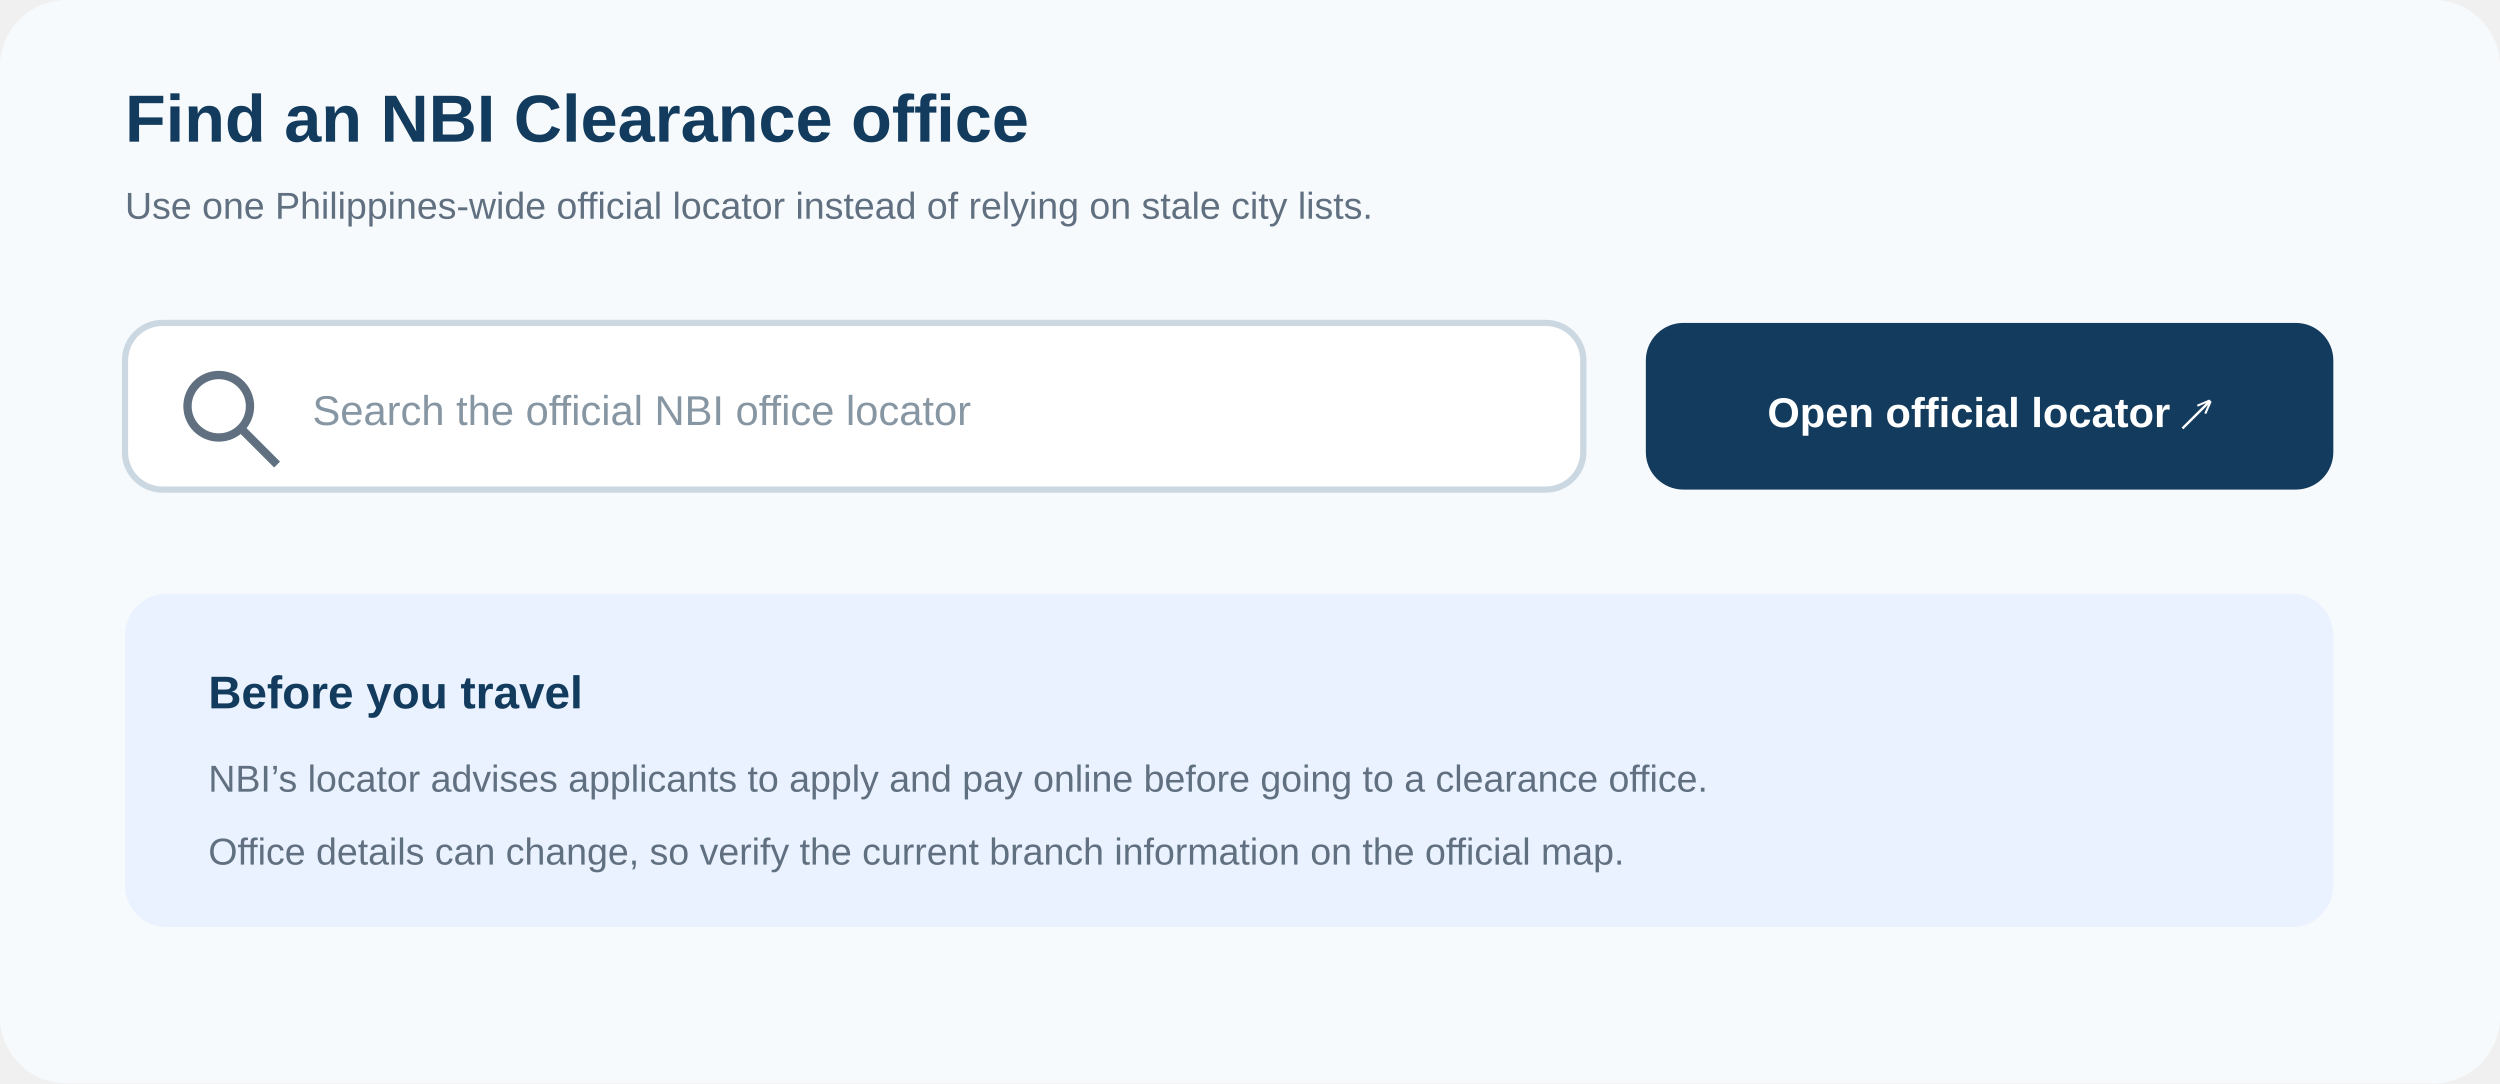
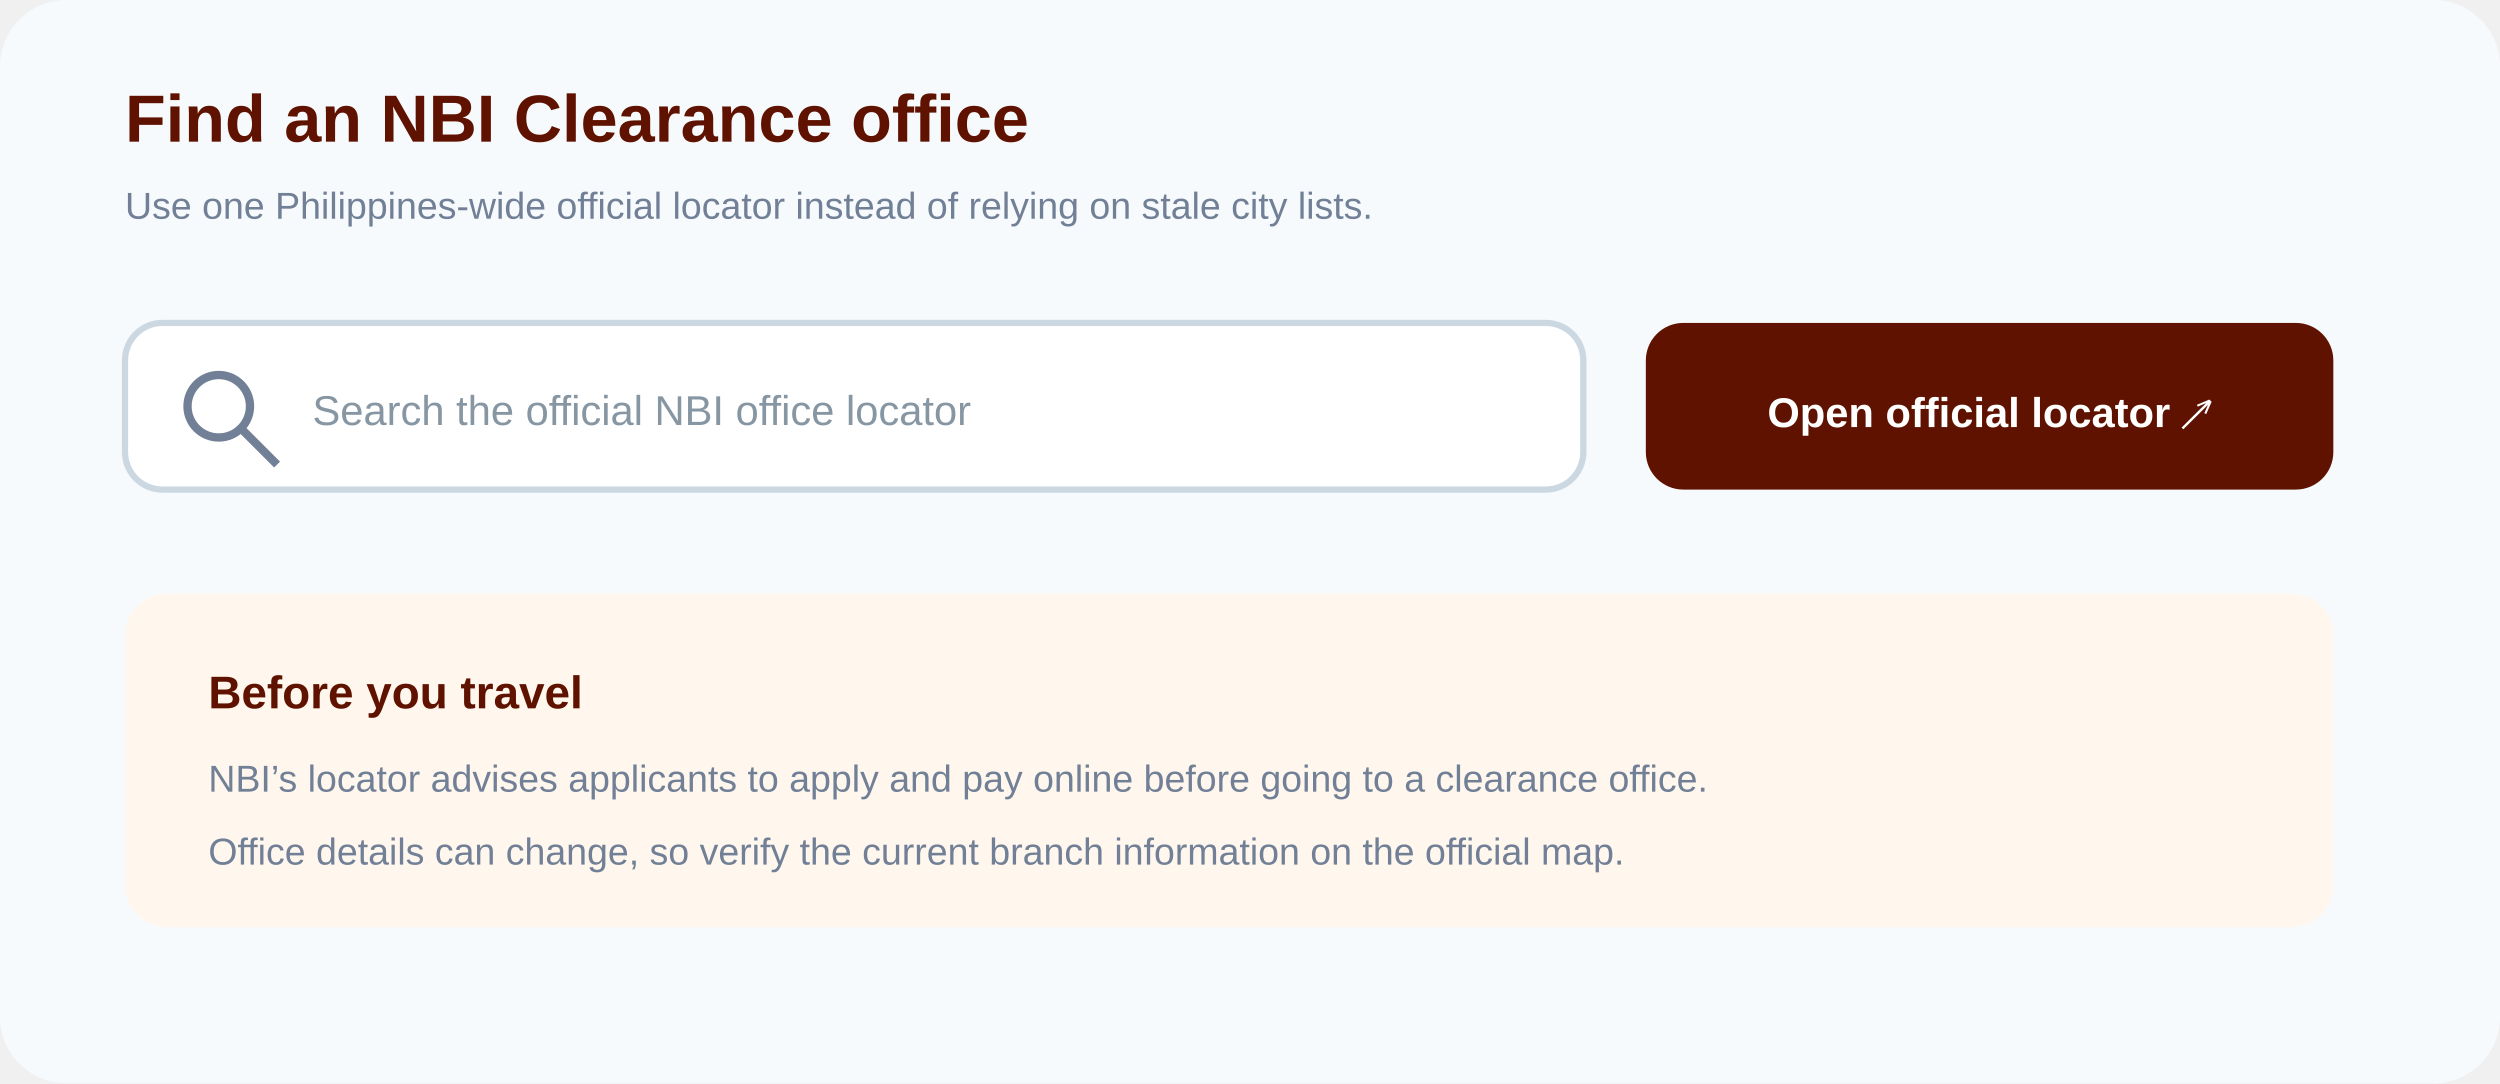
<svg xmlns="http://www.w3.org/2000/svg" viewBox="0 0 1200 520">
-   <rect width="1200" height="520" rx="32" fill="#f7fafc" />
+   <rect width="1200" height="520" rx="32" fill="#F7FAFC" />
  <g font-family="Arial">
-     <text x="60" y="68" fill="#123b5d" font-size="32" font-weight="700">Find an NBI Clearance office</text>
-     <text x="60" y="105" fill="#607080" font-size="18">Use one Philippines-wide official locator instead of relying on stale city lists.</text>
+     <text x="60" y="68" fill="#5f1200" font-size="32" font-weight="700">Find an NBI Clearance office</text>
+     <text x="60" y="105" fill="#718096" font-size="18">Use one Philippines-wide official locator instead of relying on stale city lists.</text>
    <rect x="60" y="155" width="700" height="80" rx="18" fill="white" stroke="#cbd8e2" stroke-width="3" />
-     <circle cx="105" cy="195" r="15" fill="none" stroke="#607080" stroke-width="4" />
-     <path d="M 116 206 l 17 17" stroke="#607080" stroke-width="4" />
+     <circle cx="105" cy="195" r="15" fill="none" stroke="#718096" stroke-width="4" />
+     <path d="M 116 206 l 17 17" stroke="#718096" stroke-width="4" />
    <text x="150" y="204" fill="#8796a3" font-size="20">Search the official NBI office locator</text>
-     <rect x="790" y="155" width="330" height="80" rx="18" fill="#123b5d" />
+     <rect x="790" y="155" width="330" height="80" rx="18" fill="#5f1200" />
    <text x="955" y="205" text-anchor="middle" fill="white" font-size="20" font-weight="700">Open official locator ↗</text>
-     <rect x="60" y="285" width="1060" height="160" rx="20" fill="#eaf1ff" />
-     <text x="100" y="340" fill="#123b5d" font-size="22" font-weight="700">Before you travel</text>
-     <text x="100" y="380" fill="#607080" font-size="18">NBI’s locator advises applicants to apply and pay online before going to a clearance office.</text>
-     <text x="100" y="415" fill="#607080" font-size="18">Office details can change, so verify the current branch information on the official map.</text>
+     <rect x="60" y="285" width="1060" height="160" rx="20" fill="#fff7ed" />
+     <text x="100" y="340" fill="#5f1200" font-size="22" font-weight="700">Before you travel</text>
+     <text x="100" y="380" fill="#718096" font-size="18">NBI’s locator advises applicants to apply and pay online before going to a clearance office.</text>
+     <text x="100" y="415" fill="#718096" font-size="18">Office details can change, so verify the current branch information on the official map.</text>
  </g>
</svg>
